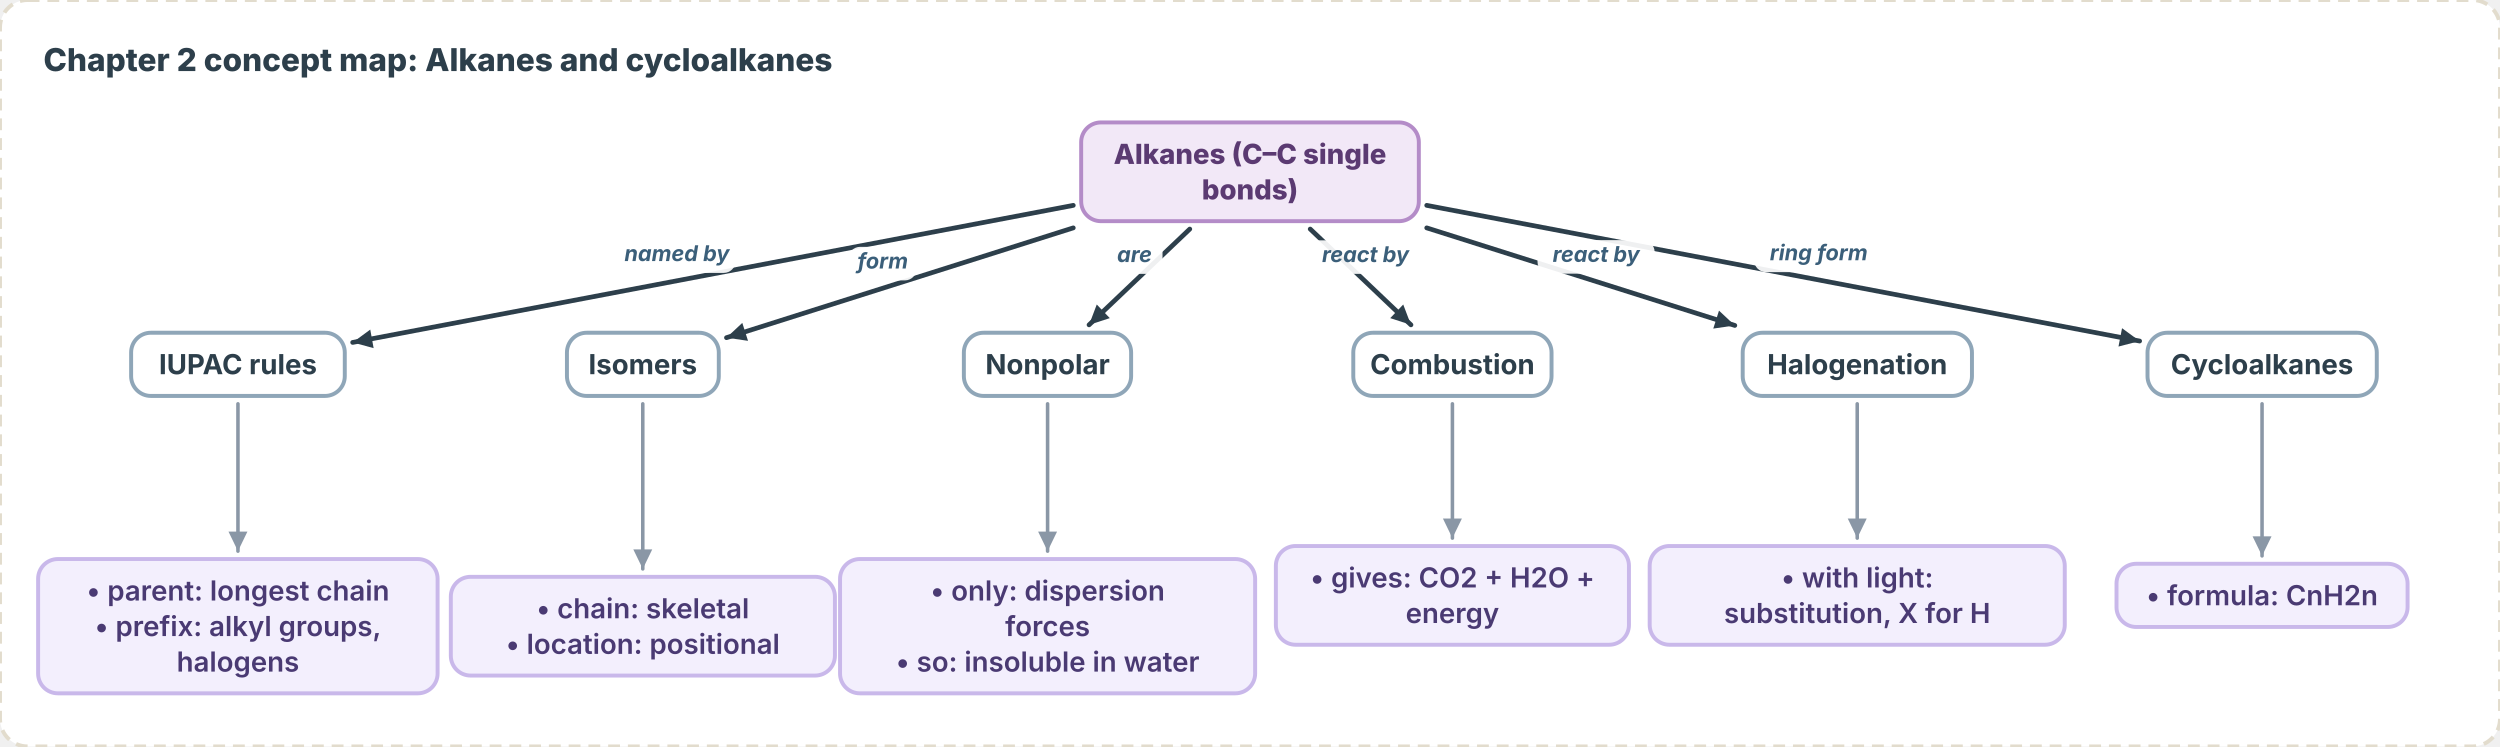
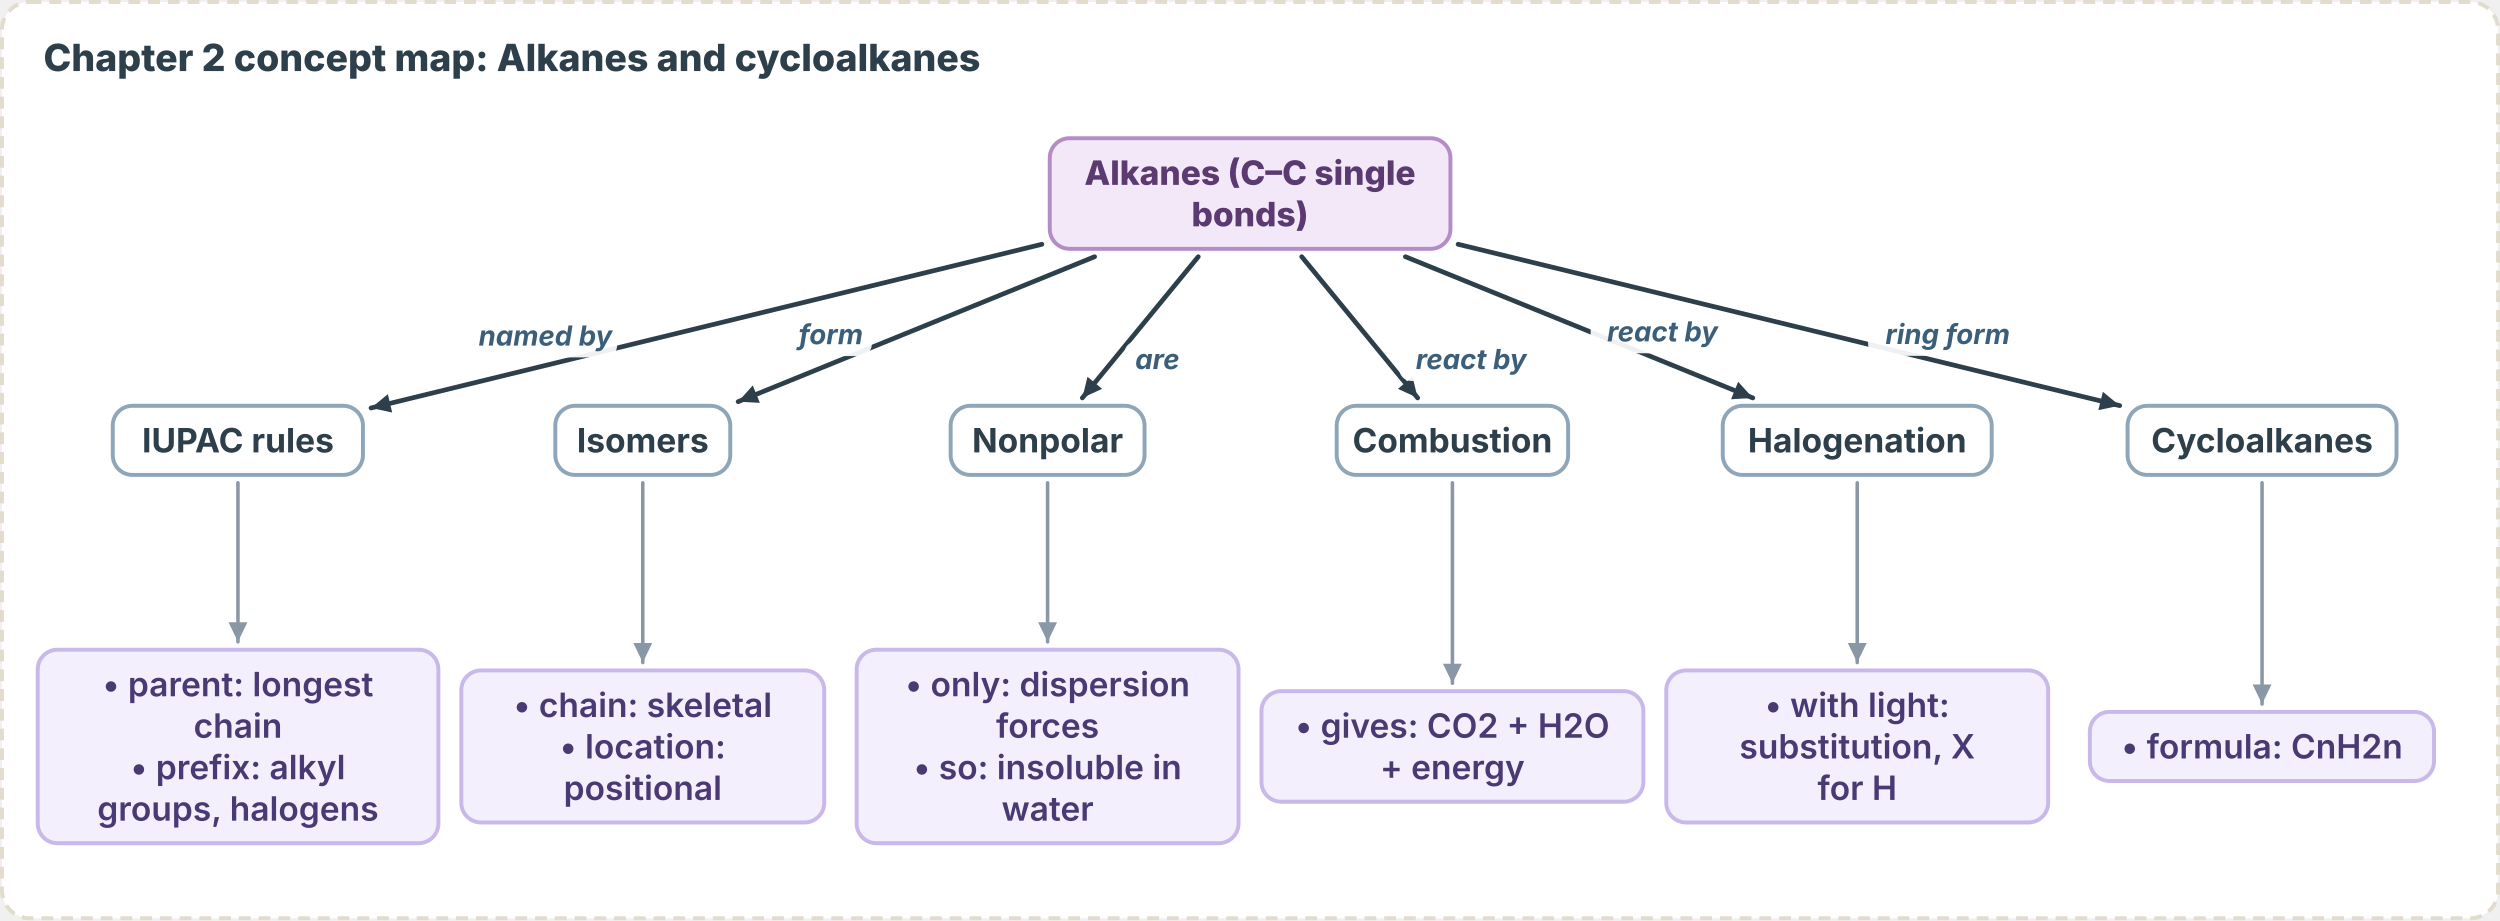
- <svg xmlns="http://www.w3.org/2000/svg" viewBox="0 0 1266 378" width="1266" height="378" style="max-width:100%;height:auto;display:block;margin:0 auto" role="img" aria-label="Concept map for Chapter 2, Alkanes and cycloalkanes. Alkanes (C–C single bonds) named by IUPAC rules (parent: longest chain; prefix: alkyl groups, halogens). Alkanes (C–C single bonds) form Isomers (chain: skeletal; location: positional). Alkanes (C–C single bonds) are Nonpolar (only: dispersion forces; so: insoluble in water). Alkanes (C–C single bonds) react by Combustion (gives: CO2 + H2O + energy). Alkanes (C–C single bonds) react by Halogenation (with light: substitution, X for H). Alkanes (C–C single bonds) ring form Cycloalkanes (formula: CnH2n).">
-   <rect width="100%" height="100%" rx="14" fill="#ffffff" stroke="#e2dccd" stroke-width="2" stroke-dasharray="6 4" />
-   <text x="22" y="36" font-size="16" font-weight="800" fill="#2d3f4b" font-family="Nunito,Inter,Helvetica,Arial,sans-serif">Chapter 2 concept map: Alkanes and cycloalkanes</text>
-   <path d="M543.5 104.0 L178.6 173.4" fill="none" stroke="#2d3f4b" stroke-width="2.4" stroke-linecap="round" stroke-linejoin="round" />
-   <path d="M178.6 173.4 L187.5 166.9 L189.2 176.3 Z" fill="#2d3f4b" />
-   <path d="M120.5 204.5 L120.5 279.1" fill="none" stroke="#8a97a6" stroke-width="1.8" stroke-linecap="round" stroke-linejoin="round" />
-   <path d="M120.5 279.1 L115.7 269.2 L125.3 269.2 Z" fill="#8a97a6" />
-   <path d="M543.5 115.4 L367.9 171.0" fill="none" stroke="#2d3f4b" stroke-width="2.4" stroke-linecap="round" stroke-linejoin="round" />
-   <path d="M367.9 171.0 L375.9 163.5 L378.8 172.6 Z" fill="#2d3f4b" />
-   <path d="M325.5 204.5 L325.5 288.1" fill="none" stroke="#8a97a6" stroke-width="1.8" stroke-linecap="round" stroke-linejoin="round" />
-   <path d="M325.5 288.1 L320.7 278.2 L330.3 278.2 Z" fill="#8a97a6" />
-   <path d="M602.5 116.0 L551.5 164.5" fill="none" stroke="#2d3f4b" stroke-width="2.4" stroke-linecap="round" stroke-linejoin="round" />
-   <path d="M551.5 164.5 L555.4 154.2 L562.0 161.1 Z" fill="#2d3f4b" />
-   <path d="M530.5 204.5 L530.5 279.1" fill="none" stroke="#8a97a6" stroke-width="1.8" stroke-linecap="round" stroke-linejoin="round" />
-   <path d="M530.5 279.1 L525.7 269.2 L535.3 269.2 Z" fill="#8a97a6" />
-   <path d="M663.5 116.0 L714.5 164.5" fill="none" stroke="#2d3f4b" stroke-width="2.4" stroke-linecap="round" stroke-linejoin="round" />
-   <path d="M714.5 164.5 L704.0 161.1 L710.6 154.2 Z" fill="#2d3f4b" />
-   <path d="M735.5 204.5 L735.5 272.5" fill="none" stroke="#8a97a6" stroke-width="1.8" stroke-linecap="round" stroke-linejoin="round" />
-   <path d="M735.5 272.5 L730.7 262.6 L740.3 262.6 Z" fill="#8a97a6" />
-   <path d="M722.5 115.4 L878.5 164.8" fill="none" stroke="#2d3f4b" stroke-width="2.4" stroke-linecap="round" stroke-linejoin="round" />
-   <path d="M878.5 164.8 L867.6 166.4 L870.5 157.3 Z" fill="#2d3f4b" />
-   <path d="M940.5 204.5 L940.5 272.5" fill="none" stroke="#8a97a6" stroke-width="1.8" stroke-linecap="round" stroke-linejoin="round" />
-   <path d="M940.5 272.5 L935.7 262.6 L945.3 262.6 Z" fill="#8a97a6" />
-   <path d="M722.5 104.0 L1083.5 172.7" fill="none" stroke="#2d3f4b" stroke-width="2.4" stroke-linecap="round" stroke-linejoin="round" />
-   <path d="M1083.5 172.7 L1072.8 175.5 L1074.6 166.2 Z" fill="#2d3f4b" />
-   <path d="M1145.5 204.5 L1145.5 281.5" fill="none" stroke="#8a97a6" stroke-width="1.8" stroke-linecap="round" stroke-linejoin="round" />
-   <path d="M1145.5 281.5 L1140.7 271.6 L1150.3 271.6 Z" fill="#8a97a6" />
-   <rect x="547.5" y="62.0" width="171.0" height="50.0" rx="10" fill="#f2e8f7" stroke="#b48cc8" stroke-width="2" />
-   <text x="633.0" y="83.0" text-anchor="middle" font-size="14" font-weight="800" fill="#5b3a72" font-family="Nunito,Inter,Helvetica,Arial,sans-serif">Alkanes (C–C single</text>
-   <text x="633.0" y="101.0" text-anchor="middle" font-size="14" font-weight="800" fill="#5b3a72" font-family="Nunito,Inter,Helvetica,Arial,sans-serif">bonds)</text>
-   <rect x="66.4" y="168.5" width="108.2" height="32.0" rx="10" fill="#ffffff" stroke="#8fa6b8" stroke-width="2" />
-   <text x="120.5" y="189.5" text-anchor="middle" font-size="14" font-weight="700" fill="#2d3f4b" font-family="Nunito,Inter,Helvetica,Arial,sans-serif">IUPAC rules</text>
-   <rect x="19.3" y="283.1" width="202.3" height="68.0" rx="10" fill="#f3effd" stroke="#c9b8ea" stroke-width="2" />
-   <text x="120.5" y="304.1" text-anchor="middle" font-size="14" font-weight="600" fill="#4a3a73" font-family="Nunito,Inter,Helvetica,Arial,sans-serif">• parent: longest chain</text>
-   <text x="120.5" y="322.1" text-anchor="middle" font-size="14" font-weight="600" fill="#4a3a73" font-family="Nunito,Inter,Helvetica,Arial,sans-serif">• prefix: alkyl groups,</text>
-   <text x="120.5" y="340.1" text-anchor="middle" font-size="14" font-weight="600" fill="#4a3a73" font-family="Nunito,Inter,Helvetica,Arial,sans-serif">   halogens</text>
-   <rect x="287.1" y="168.5" width="76.9" height="32.0" rx="10" fill="#ffffff" stroke="#8fa6b8" stroke-width="2" />
-   <text x="325.5" y="189.5" text-anchor="middle" font-size="14" font-weight="700" fill="#2d3f4b" font-family="Nunito,Inter,Helvetica,Arial,sans-serif">Isomers</text>
-   <rect x="228.3" y="292.1" width="194.5" height="50.0" rx="10" fill="#f3effd" stroke="#c9b8ea" stroke-width="2" />
-   <text x="325.5" y="313.1" text-anchor="middle" font-size="14" font-weight="600" fill="#4a3a73" font-family="Nunito,Inter,Helvetica,Arial,sans-serif">• chain: skeletal</text>
-   <text x="325.5" y="331.1" text-anchor="middle" font-size="14" font-weight="600" fill="#4a3a73" font-family="Nunito,Inter,Helvetica,Arial,sans-serif">• location: positional</text>
-   <rect x="488.1" y="168.5" width="84.7" height="32.0" rx="10" fill="#ffffff" stroke="#8fa6b8" stroke-width="2" />
-   <text x="530.5" y="189.5" text-anchor="middle" font-size="14" font-weight="700" fill="#2d3f4b" font-family="Nunito,Inter,Helvetica,Arial,sans-serif">Nonpolar</text>
-   <rect x="425.4" y="283.1" width="210.2" height="68.0" rx="10" fill="#f3effd" stroke="#c9b8ea" stroke-width="2" />
-   <text x="530.5" y="304.1" text-anchor="middle" font-size="14" font-weight="600" fill="#4a3a73" font-family="Nunito,Inter,Helvetica,Arial,sans-serif">• only: dispersion</text>
-   <text x="530.5" y="322.1" text-anchor="middle" font-size="14" font-weight="600" fill="#4a3a73" font-family="Nunito,Inter,Helvetica,Arial,sans-serif">   forces</text>
-   <text x="530.5" y="340.1" text-anchor="middle" font-size="14" font-weight="600" fill="#4a3a73" font-family="Nunito,Inter,Helvetica,Arial,sans-serif">• so: insoluble in water</text>
-   <rect x="685.3" y="168.5" width="100.4" height="32.0" rx="10" fill="#ffffff" stroke="#8fa6b8" stroke-width="2" />
-   <text x="735.5" y="189.5" text-anchor="middle" font-size="14" font-weight="700" fill="#2d3f4b" font-family="Nunito,Inter,Helvetica,Arial,sans-serif">Combustion</text>
-   <rect x="646.1" y="276.5" width="178.8" height="50.0" rx="10" fill="#f3effd" stroke="#c9b8ea" stroke-width="2" />
-   <text x="735.5" y="297.5" text-anchor="middle" font-size="14" font-weight="600" fill="#4a3a73" font-family="Nunito,Inter,Helvetica,Arial,sans-serif">• gives: CO2 + H2O +</text>
-   <text x="735.5" y="315.5" text-anchor="middle" font-size="14" font-weight="600" fill="#4a3a73" font-family="Nunito,Inter,Helvetica,Arial,sans-serif">   energy</text>
-   <rect x="882.5" y="168.5" width="116.1" height="32.0" rx="10" fill="#ffffff" stroke="#8fa6b8" stroke-width="2" />
-   <text x="940.5" y="189.5" text-anchor="middle" font-size="14" font-weight="700" fill="#2d3f4b" font-family="Nunito,Inter,Helvetica,Arial,sans-serif">Halogenation</text>
-   <rect x="835.4" y="276.5" width="210.2" height="50.0" rx="10" fill="#f3effd" stroke="#c9b8ea" stroke-width="2" />
-   <text x="940.5" y="297.5" text-anchor="middle" font-size="14" font-weight="600" fill="#4a3a73" font-family="Nunito,Inter,Helvetica,Arial,sans-serif">• with light:</text>
-   <text x="940.5" y="315.5" text-anchor="middle" font-size="14" font-weight="600" fill="#4a3a73" font-family="Nunito,Inter,Helvetica,Arial,sans-serif">   substitution, X for H</text>
-   <rect x="1087.5" y="168.5" width="116.1" height="32.0" rx="10" fill="#ffffff" stroke="#8fa6b8" stroke-width="2" />
-   <text x="1145.5" y="189.5" text-anchor="middle" font-size="14" font-weight="700" fill="#2d3f4b" font-family="Nunito,Inter,Helvetica,Arial,sans-serif">Cycloalkanes</text>
-   <rect x="1071.8" y="285.5" width="147.4" height="32.0" rx="10" fill="#f3effd" stroke="#c9b8ea" stroke-width="2" />
-   <text x="1145.5" y="306.5" text-anchor="middle" font-size="14" font-weight="600" fill="#4a3a73" font-family="Nunito,Inter,Helvetica,Arial,sans-serif">• formula: CnH2n</text>
-   <rect x="313.2" y="121.2" width="59.3" height="17.0" rx="6" fill="#ffffff" fill-opacity="0.92" />
-   <text x="342.8" y="132.2" text-anchor="middle" font-size="11" font-weight="700" font-style="italic" fill="#3b5f7a" font-family="Nunito,Inter,Helvetica,Arial,sans-serif">named by</text>
-   <rect x="429.6" y="125.0" width="34.6" height="17.0" rx="6" fill="#ffffff" fill-opacity="0.92" />
-   <text x="447.0" y="136.0" text-anchor="middle" font-size="11" font-weight="700" font-style="italic" fill="#3b5f7a" font-family="Nunito,Inter,Helvetica,Arial,sans-serif">form</text>
-   <rect x="560.2" y="121.7" width="28.5" height="17.0" rx="6" fill="#ffffff" fill-opacity="0.92" />
-   <text x="574.5" y="132.7" text-anchor="middle" font-size="11" font-weight="700" font-style="italic" fill="#3b5f7a" font-family="Nunito,Inter,Helvetica,Arial,sans-serif">are</text>
-   <rect x="661.9" y="121.7" width="59.3" height="17.0" rx="6" fill="#ffffff" fill-opacity="0.92" />
-   <text x="691.5" y="132.7" text-anchor="middle" font-size="11" font-weight="700" font-style="italic" fill="#3b5f7a" font-family="Nunito,Inter,Helvetica,Arial,sans-serif">react by</text>
-   <rect x="778.6" y="121.6" width="59.3" height="17.0" rx="6" fill="#ffffff" fill-opacity="0.92" />
-   <text x="808.3" y="132.6" text-anchor="middle" font-size="11" font-weight="700" font-style="italic" fill="#3b5f7a" font-family="Nunito,Inter,Helvetica,Arial,sans-serif">react by</text>
-   <rect x="888.3" y="120.8" width="65.4" height="17.0" rx="6" fill="#ffffff" fill-opacity="0.92" />
-   <text x="921.0" y="131.8" text-anchor="middle" font-size="11" font-weight="700" font-style="italic" fill="#3b5f7a" font-family="Nunito,Inter,Helvetica,Arial,sans-serif">ring form</text>
+ <svg xmlns="http://www.w3.org/2000/svg" viewBox="0 0 1266 466" width="1266" height="466" style="max-width:100%;height:auto;display:block;margin:0 auto" role="img" aria-label="Concept map for Chapter 2, Alkanes and cycloalkanes. Alkanes (C–C single bonds) named by IUPAC rules (parent: longest chain; prefix: alkyl groups, halogens). Alkanes (C–C single bonds) form Isomers (chain: skeletal; location: positional). Alkanes (C–C single bonds) are Nonpolar (only: dispersion forces; so: insoluble in water). Alkanes (C–C single bonds) react by Combustion (gives: CO2 + H2O + energy). Alkanes (C–C single bonds) react by Halogenation (with light: substitution, X for H). Alkanes (C–C single bonds) ring form Cycloalkanes (formula: CnH2n).">
+   <rect x="1" y="1" width="1264" height="464" rx="14" fill="#ffffff" stroke="#e2dccd" stroke-width="2" stroke-dasharray="6 4" />
+   <text x="22" y="36" font-size="19" font-weight="800" fill="#2d3f4b" font-family="Nunito,Inter,Helvetica,Arial,sans-serif">Chapter 2 concept map: Alkanes and cycloalkanes</text>
+   <path d="M527.6 123.7 L187.9 206.6" fill="none" stroke="#2d3f4b" stroke-width="2.4" stroke-linecap="round" stroke-linejoin="round" />
+   <path d="M187.9 206.6 L196.4 199.6 L198.6 208.9 Z" fill="#2d3f4b" />
+   <path d="M120.5 244.5 L120.5 325.0" fill="none" stroke="#8a97a6" stroke-width="1.8" stroke-linecap="round" stroke-linejoin="round" />
+   <path d="M120.5 325.0 L115.7 315.1 L125.3 315.1 Z" fill="#8a97a6" />
+   <path d="M554.3 130.0 L373.8 203.4" fill="none" stroke="#2d3f4b" stroke-width="2.4" stroke-linecap="round" stroke-linejoin="round" />
+   <path d="M373.8 203.4 L381.2 195.2 L384.8 204.0 Z" fill="#2d3f4b" />
+   <path d="M325.5 244.5 L325.5 335.5" fill="none" stroke="#8a97a6" stroke-width="1.8" stroke-linecap="round" stroke-linejoin="round" />
+   <path d="M325.5 335.5 L320.7 325.6 L330.3 325.6 Z" fill="#8a97a6" />
+   <path d="M606.8 130.0 L548.1 201.5" fill="none" stroke="#2d3f4b" stroke-width="2.4" stroke-linecap="round" stroke-linejoin="round" />
+   <path d="M548.1 201.5 L550.7 190.8 L558.1 196.9 Z" fill="#2d3f4b" />
+   <path d="M530.5 244.5 L530.5 325.0" fill="none" stroke="#8a97a6" stroke-width="1.8" stroke-linecap="round" stroke-linejoin="round" />
+   <path d="M530.5 325.0 L525.7 315.1 L535.3 315.1 Z" fill="#8a97a6" />
+   <path d="M659.2 130.0 L717.9 201.5" fill="none" stroke="#2d3f4b" stroke-width="2.4" stroke-linecap="round" stroke-linejoin="round" />
+   <path d="M717.9 201.5 L707.9 196.9 L715.3 190.8 Z" fill="#2d3f4b" />
+   <path d="M735.5 244.5 L735.5 346.0" fill="none" stroke="#8a97a6" stroke-width="1.8" stroke-linecap="round" stroke-linejoin="round" />
+   <path d="M735.5 346.0 L730.7 336.1 L740.3 336.1 Z" fill="#8a97a6" />
+   <path d="M711.7 130.0 L887.6 201.5" fill="none" stroke="#2d3f4b" stroke-width="2.4" stroke-linecap="round" stroke-linejoin="round" />
+   <path d="M887.6 201.5 L876.6 202.2 L880.2 193.3 Z" fill="#2d3f4b" />
+   <path d="M940.5 244.5 L940.5 335.5" fill="none" stroke="#8a97a6" stroke-width="1.8" stroke-linecap="round" stroke-linejoin="round" />
+   <path d="M940.5 335.5 L935.7 325.6 L945.3 325.6 Z" fill="#8a97a6" />
+   <path d="M738.4 123.7 L1073.4 205.4" fill="none" stroke="#2d3f4b" stroke-width="2.4" stroke-linecap="round" stroke-linejoin="round" />
+   <path d="M1073.4 205.4 L1062.6 207.7 L1064.9 198.4 Z" fill="#2d3f4b" />
+   <path d="M1145.5 244.5 L1145.5 356.5" fill="none" stroke="#8a97a6" stroke-width="1.8" stroke-linecap="round" stroke-linejoin="round" />
+   <path d="M1145.5 356.5 L1140.7 346.6 L1150.3 346.6 Z" fill="#8a97a6" />
+   <rect x="531.6" y="70.0" width="202.9" height="56.0" rx="10" fill="#f2e8f7" stroke="#b48cc8" stroke-width="2" />
+   <text x="633.0" y="93.6" text-anchor="middle" font-size="17" font-weight="800" fill="#5b3a72" font-family="Nunito,Inter,Helvetica,Arial,sans-serif">Alkanes (C–C single</text>
+   <text x="633.0" y="114.6" text-anchor="middle" font-size="17" font-weight="800" fill="#5b3a72" font-family="Nunito,Inter,Helvetica,Arial,sans-serif">bonds)</text>
+   <rect x="57.1" y="205.5" width="126.7" height="35.0" rx="10" fill="#ffffff" stroke="#8fa6b8" stroke-width="2" />
+   <text x="120.5" y="229.1" text-anchor="middle" font-size="17" font-weight="700" fill="#2d3f4b" font-family="Nunito,Inter,Helvetica,Arial,sans-serif">IUPAC rules</text>
+   <rect x="19.1" y="329.0" width="202.9" height="98.0" rx="10" fill="#f3effd" stroke="#c9b8ea" stroke-width="2" />
+   <text x="120.5" y="352.6" text-anchor="middle" font-size="17" font-weight="600" fill="#4a3a73" font-family="Nunito,Inter,Helvetica,Arial,sans-serif">• parent: longest</text>
+   <text x="120.5" y="373.6" text-anchor="middle" font-size="17" font-weight="600" fill="#4a3a73" font-family="Nunito,Inter,Helvetica,Arial,sans-serif">   chain</text>
+   <text x="120.5" y="394.6" text-anchor="middle" font-size="17" font-weight="600" fill="#4a3a73" font-family="Nunito,Inter,Helvetica,Arial,sans-serif">• prefix: alkyl</text>
+   <text x="120.5" y="415.6" text-anchor="middle" font-size="17" font-weight="600" fill="#4a3a73" font-family="Nunito,Inter,Helvetica,Arial,sans-serif">   groups, halogens</text>
+   <rect x="281.2" y="205.5" width="88.6" height="35.0" rx="10" fill="#ffffff" stroke="#8fa6b8" stroke-width="2" />
+   <text x="325.5" y="229.1" text-anchor="middle" font-size="17" font-weight="700" fill="#2d3f4b" font-family="Nunito,Inter,Helvetica,Arial,sans-serif">Isomers</text>
+   <rect x="233.6" y="339.5" width="183.8" height="77.0" rx="10" fill="#f3effd" stroke="#c9b8ea" stroke-width="2" />
+   <text x="325.5" y="363.1" text-anchor="middle" font-size="17" font-weight="600" fill="#4a3a73" font-family="Nunito,Inter,Helvetica,Arial,sans-serif">• chain: skeletal</text>
+   <text x="325.5" y="384.1" text-anchor="middle" font-size="17" font-weight="600" fill="#4a3a73" font-family="Nunito,Inter,Helvetica,Arial,sans-serif">• location:</text>
+   <text x="325.5" y="405.1" text-anchor="middle" font-size="17" font-weight="600" fill="#4a3a73" font-family="Nunito,Inter,Helvetica,Arial,sans-serif">   positional</text>
+   <rect x="481.4" y="205.5" width="98.2" height="35.0" rx="10" fill="#ffffff" stroke="#8fa6b8" stroke-width="2" />
+   <text x="530.5" y="229.1" text-anchor="middle" font-size="17" font-weight="700" fill="#2d3f4b" font-family="Nunito,Inter,Helvetica,Arial,sans-serif">Nonpolar</text>
+   <rect x="433.8" y="329.0" width="193.4" height="98.0" rx="10" fill="#f3effd" stroke="#c9b8ea" stroke-width="2" />
+   <text x="530.5" y="352.6" text-anchor="middle" font-size="17" font-weight="600" fill="#4a3a73" font-family="Nunito,Inter,Helvetica,Arial,sans-serif">• only: dispersion</text>
+   <text x="530.5" y="373.6" text-anchor="middle" font-size="17" font-weight="600" fill="#4a3a73" font-family="Nunito,Inter,Helvetica,Arial,sans-serif">   forces</text>
+   <text x="530.5" y="394.6" text-anchor="middle" font-size="17" font-weight="600" fill="#4a3a73" font-family="Nunito,Inter,Helvetica,Arial,sans-serif">• so: insoluble in</text>
+   <text x="530.5" y="415.6" text-anchor="middle" font-size="17" font-weight="600" fill="#4a3a73" font-family="Nunito,Inter,Helvetica,Arial,sans-serif">   water</text>
+   <rect x="676.9" y="205.5" width="117.2" height="35.0" rx="10" fill="#ffffff" stroke="#8fa6b8" stroke-width="2" />
+   <text x="735.5" y="229.1" text-anchor="middle" font-size="17" font-weight="700" fill="#2d3f4b" font-family="Nunito,Inter,Helvetica,Arial,sans-serif">Combustion</text>
+   <rect x="638.8" y="350.0" width="193.4" height="56.0" rx="10" fill="#f3effd" stroke="#c9b8ea" stroke-width="2" />
+   <text x="735.5" y="373.6" text-anchor="middle" font-size="17" font-weight="600" fill="#4a3a73" font-family="Nunito,Inter,Helvetica,Arial,sans-serif">• gives: CO2 + H2O</text>
+   <text x="735.5" y="394.6" text-anchor="middle" font-size="17" font-weight="600" fill="#4a3a73" font-family="Nunito,Inter,Helvetica,Arial,sans-serif">   + energy</text>
+   <rect x="872.4" y="205.5" width="136.2" height="35.0" rx="10" fill="#ffffff" stroke="#8fa6b8" stroke-width="2" />
+   <text x="940.5" y="229.1" text-anchor="middle" font-size="17" font-weight="700" fill="#2d3f4b" font-family="Nunito,Inter,Helvetica,Arial,sans-serif">Halogenation</text>
+   <rect x="843.8" y="339.5" width="193.4" height="77.0" rx="10" fill="#f3effd" stroke="#c9b8ea" stroke-width="2" />
+   <text x="940.5" y="363.1" text-anchor="middle" font-size="17" font-weight="600" fill="#4a3a73" font-family="Nunito,Inter,Helvetica,Arial,sans-serif">• with light:</text>
+   <text x="940.5" y="384.1" text-anchor="middle" font-size="17" font-weight="600" fill="#4a3a73" font-family="Nunito,Inter,Helvetica,Arial,sans-serif">   substitution, X</text>
+   <text x="940.5" y="405.1" text-anchor="middle" font-size="17" font-weight="600" fill="#4a3a73" font-family="Nunito,Inter,Helvetica,Arial,sans-serif">   for H</text>
+   <rect x="1077.4" y="205.5" width="136.2" height="35.0" rx="10" fill="#ffffff" stroke="#8fa6b8" stroke-width="2" />
+   <text x="1145.5" y="229.1" text-anchor="middle" font-size="17" font-weight="700" fill="#2d3f4b" font-family="Nunito,Inter,Helvetica,Arial,sans-serif">Cycloalkanes</text>
+   <rect x="1058.3" y="360.5" width="174.3" height="35.0" rx="10" fill="#f3effd" stroke="#c9b8ea" stroke-width="2" />
+   <text x="1145.5" y="384.1" text-anchor="middle" font-size="17" font-weight="600" fill="#4a3a73" font-family="Nunito,Inter,Helvetica,Arial,sans-serif">• formula: CnH2n</text>
+   <rect x="239.8" y="161.0" width="72.7" height="20.0" rx="6" fill="#ffffff" fill-opacity="0.92" />
+   <text x="276.2" y="175.0" text-anchor="middle" font-size="14" font-weight="700" font-style="italic" fill="#3b5f7a" font-family="Nunito,Inter,Helvetica,Arial,sans-serif">named by</text>
+   <rect x="400.1" y="160.3" width="41.4" height="20.0" rx="6" fill="#ffffff" fill-opacity="0.92" />
+   <text x="420.7" y="174.3" text-anchor="middle" font-size="14" font-weight="700" font-style="italic" fill="#3b5f7a" font-family="Nunito,Inter,Helvetica,Arial,sans-serif">form</text>
+   <rect x="569.4" y="172.9" width="33.5" height="20.0" rx="6" fill="#ffffff" fill-opacity="0.92" />
+   <text x="586.1" y="186.9" text-anchor="middle" font-size="14" font-weight="700" font-style="italic" fill="#3b5f7a" font-family="Nunito,Inter,Helvetica,Arial,sans-serif">are</text>
+   <rect x="708.6" y="172.9" width="72.7" height="20.0" rx="6" fill="#ffffff" fill-opacity="0.92" />
+   <text x="745.0" y="186.9" text-anchor="middle" font-size="14" font-weight="700" font-style="italic" fill="#3b5f7a" font-family="Nunito,Inter,Helvetica,Arial,sans-serif">react by</text>
+   <rect x="805.5" y="158.9" width="72.7" height="20.0" rx="6" fill="#ffffff" fill-opacity="0.92" />
+   <text x="841.9" y="172.9" text-anchor="middle" font-size="14" font-weight="700" font-style="italic" fill="#3b5f7a" font-family="Nunito,Inter,Helvetica,Arial,sans-serif">react by</text>
+   <rect x="946.0" y="160.2" width="80.6" height="20.0" rx="6" fill="#ffffff" fill-opacity="0.92" />
+   <text x="986.3" y="174.2" text-anchor="middle" font-size="14" font-weight="700" font-style="italic" fill="#3b5f7a" font-family="Nunito,Inter,Helvetica,Arial,sans-serif">ring form</text>
</svg>
